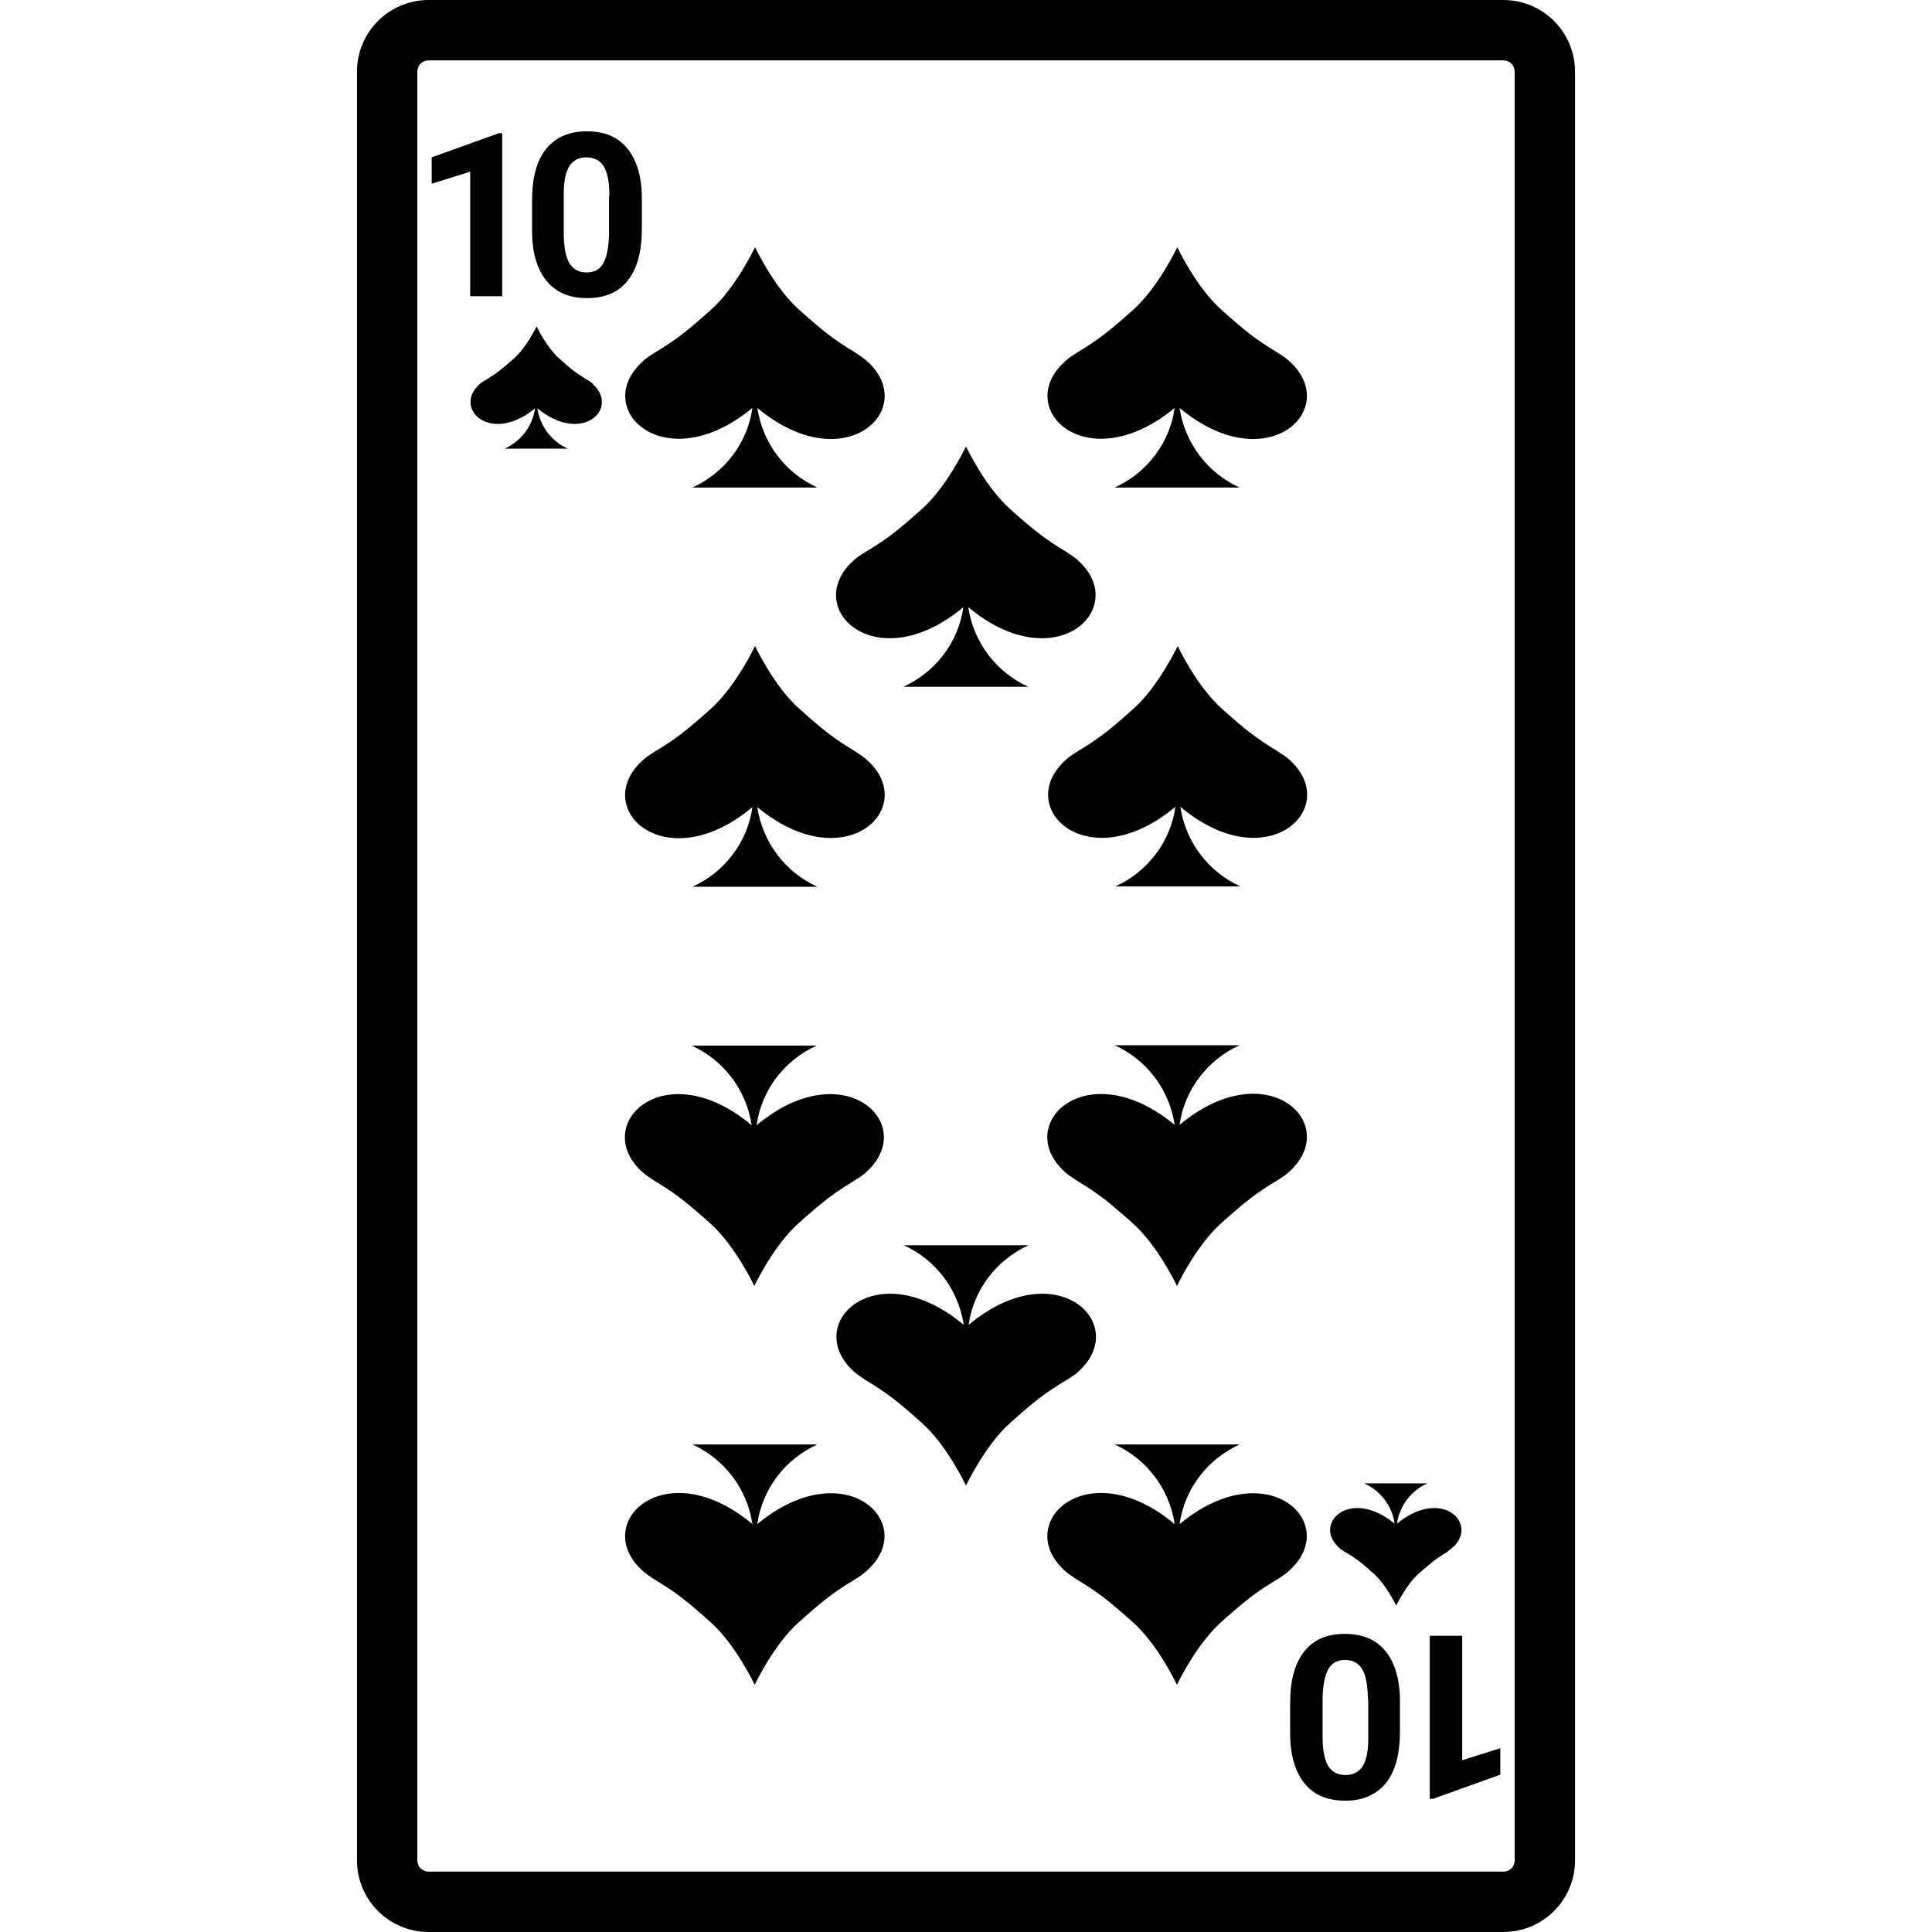
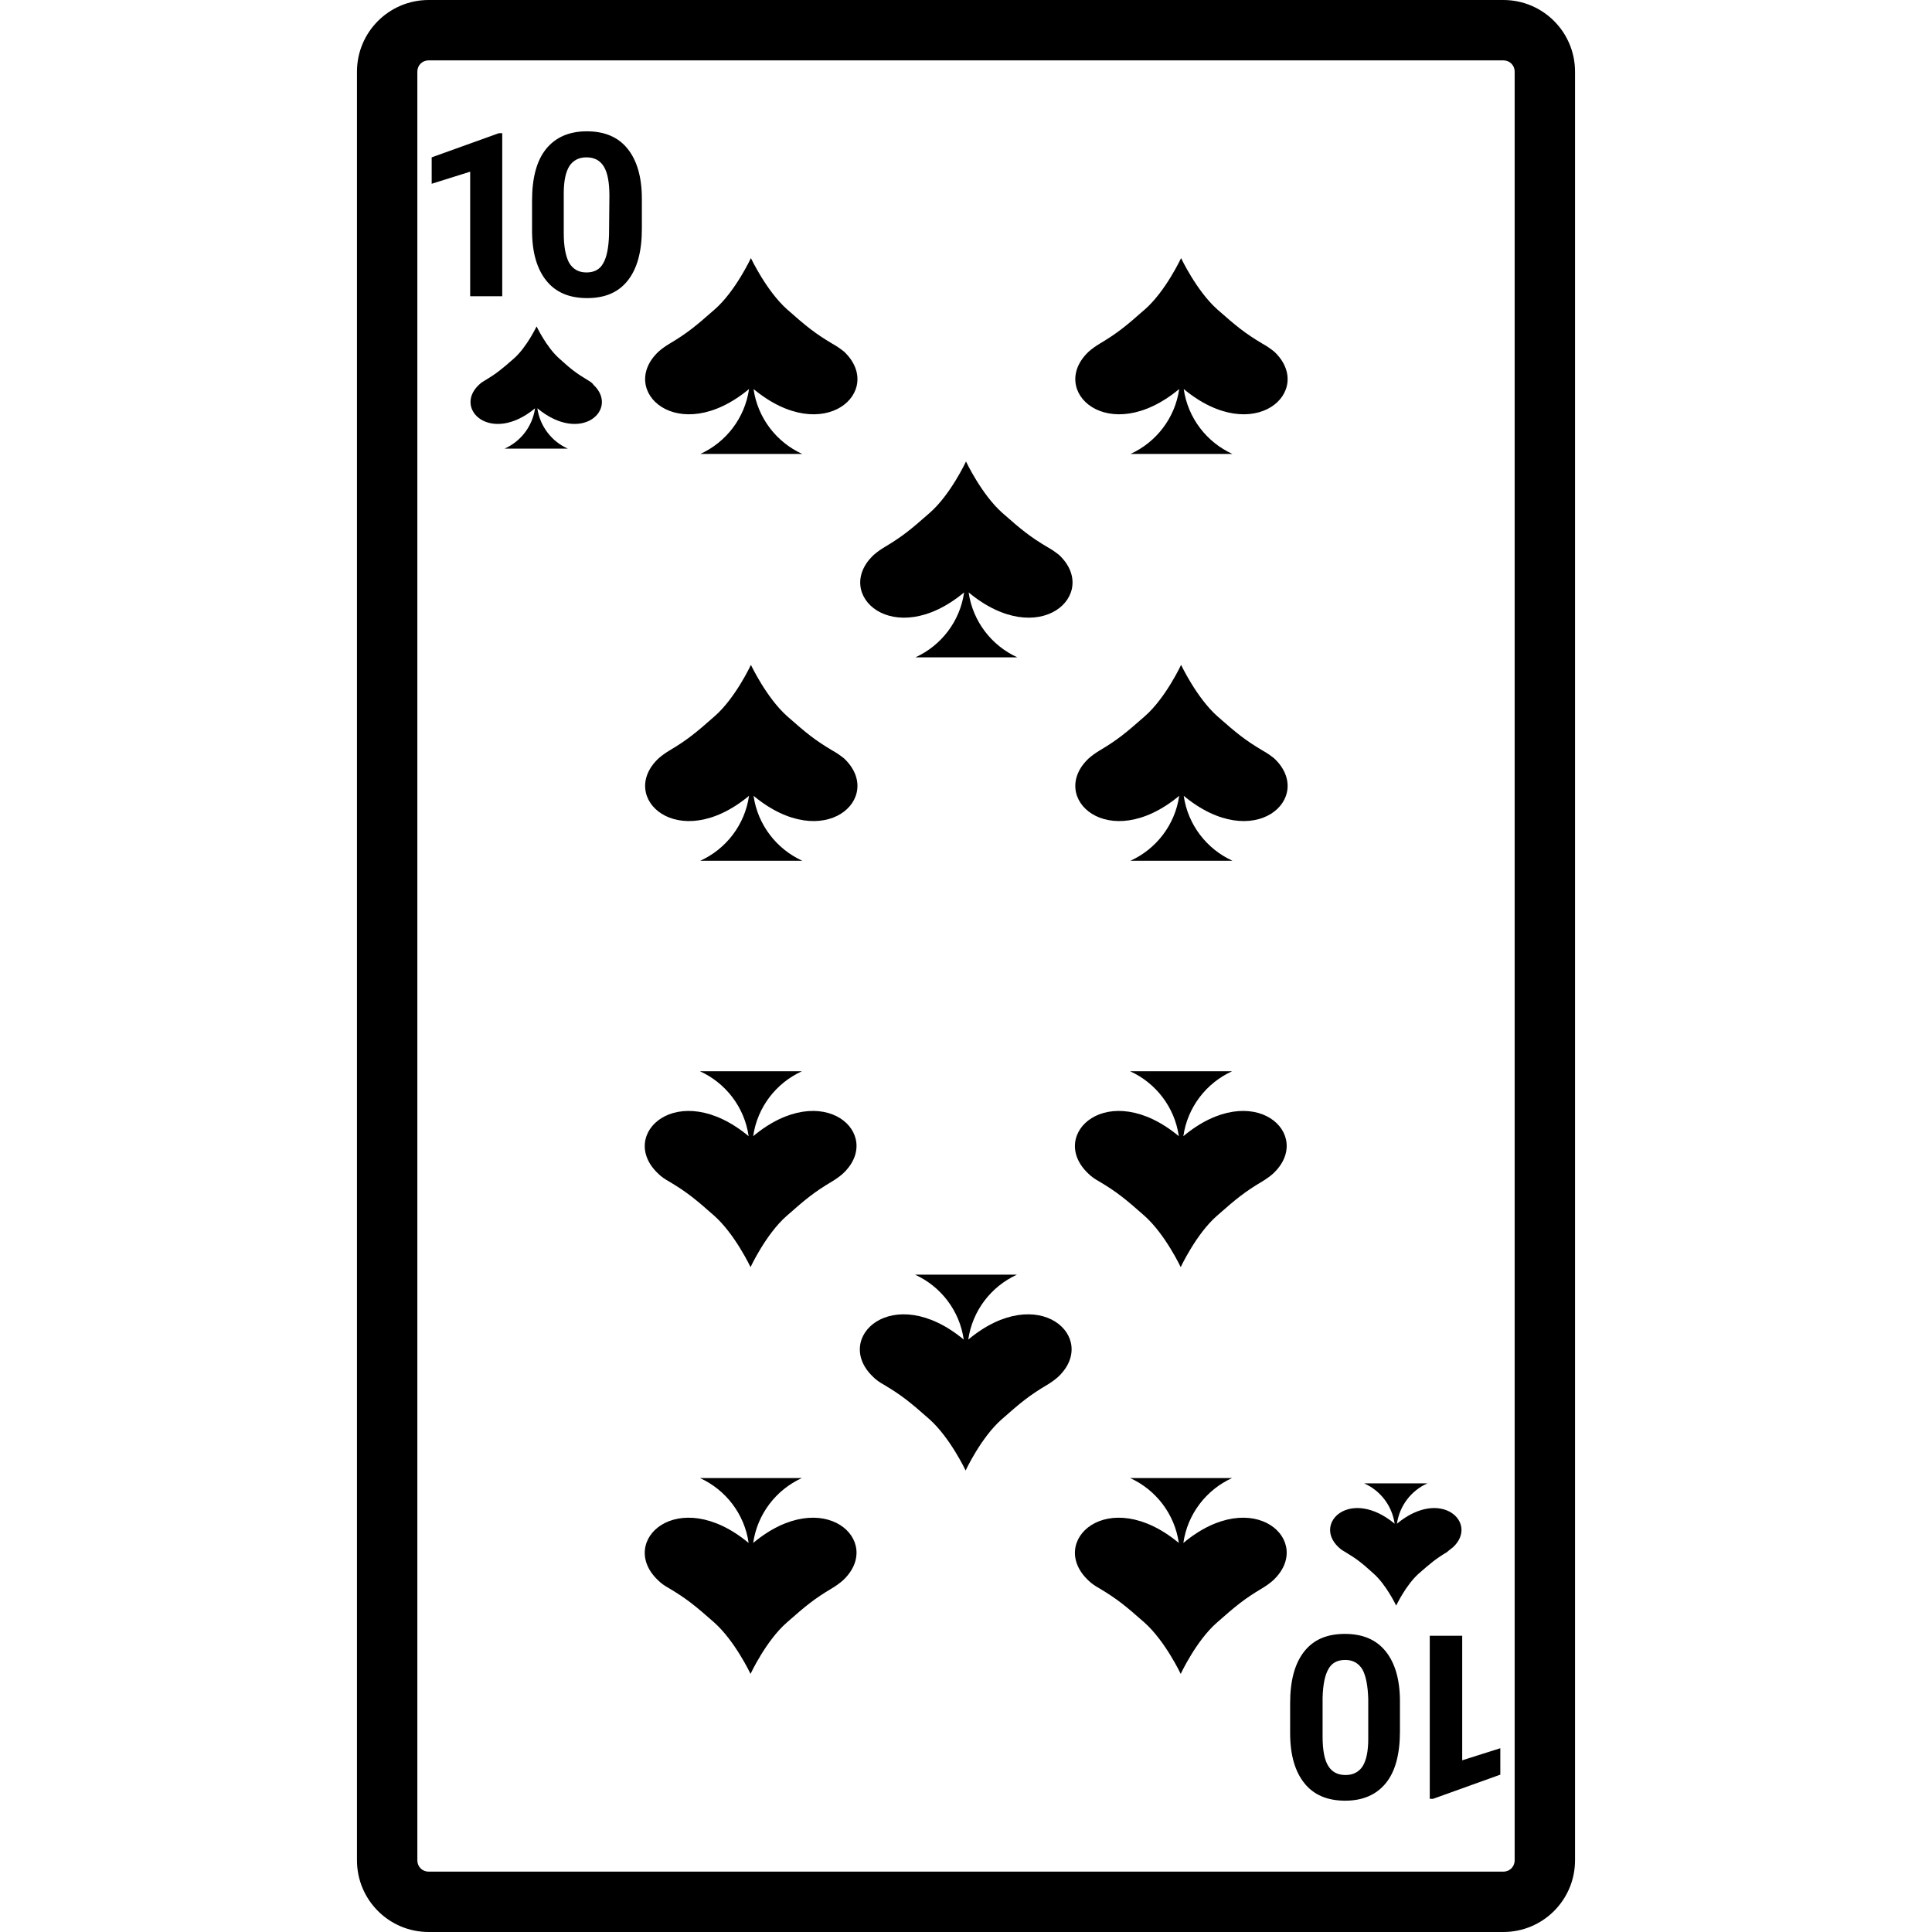
- <svg xmlns="http://www.w3.org/2000/svg" version="1.1" x="0" y="0" viewBox="0 0 512 512" xml:space="preserve">
-   <path d="m387.4 466.5 10.2-3.2v7l-17.8 6.4h-.9v-43.2h8.6v33zm-20.2-28.9c2.5 3.1 3.8 7.5 3.8 13.3v7.9c0 6-1.2 10.6-3.7 13.7-2.5 3.1-6.1 4.7-10.8 4.7-4.7 0-8.3-1.5-10.8-4.6-2.5-3.1-3.8-7.5-3.8-13.3v-7.9c0-6 1.2-10.5 3.7-13.7 2.5-3.2 6.1-4.7 10.8-4.7 4.7 0 8.3 1.5 10.8 4.6zm-4.7 12.7c0-3.5-.5-6.1-1.4-7.8-1-1.7-2.5-2.6-4.6-2.6-2.1 0-3.6.8-4.5 2.5-.9 1.6-1.4 4.1-1.5 7.5v10.3c0 3.6.5 6.2 1.5 7.8 1 1.6 2.5 2.4 4.6 2.4 2 0 3.5-.8 4.5-2.3 1-1.6 1.5-4 1.5-7.3v-10.5zM133.1 78.4V35.3h-.9l-17.8 6.4v7l10.2-3.2v33h8.5zm33.3-4.1c-2.5 3.2-6.1 4.7-10.8 4.7-4.7 0-8.3-1.5-10.8-4.6-2.5-3.1-3.8-7.5-3.8-13.3v-7.9c0-6 1.2-10.6 3.7-13.7 2.5-3.1 6.1-4.7 10.8-4.7 4.7 0 8.3 1.5 10.8 4.6 2.5 3.1 3.8 7.5 3.8 13.3v7.9c0 6-1.2 10.5-3.7 13.7zm-4.9-22.4c0-3.6-.5-6.2-1.5-7.8-1-1.6-2.5-2.4-4.6-2.4-2 0-3.5.8-4.5 2.3-1 1.6-1.5 4-1.5 7.3v10.5c0 3.5.5 6.1 1.4 7.8 1 1.7 2.5 2.6 4.6 2.6 2.1 0 3.6-.8 4.5-2.5.9-1.6 1.4-4.1 1.5-7.5V51.9zm-5.8 48.8c-3-1.8-4.3-2.8-7.5-5.7-3.4-3-6-8.5-6-8.5s-2.6 5.5-6 8.5c-3.2 2.8-4.5 3.9-7.5 5.7-.7.4-1.3.8-1.8 1.3-6.8 6.4 3.2 15.9 14.9 6.2-.7 4.8-3.8 8.8-8.1 10.7h16.8c-4.3-1.9-7.4-5.9-8.1-10.7 11.7 9.7 21.7.2 14.9-6.2-.3-.5-.9-.9-1.6-1.3zM385.1 410c6.8-6.4-3.2-15.9-14.9-6.2.7-4.8 3.8-8.8 8.1-10.7h-16.8c4.3 1.9 7.4 5.9 8.1 10.7-11.7-9.7-21.7-.2-14.9 6.2.5.5 1.1.9 1.8 1.3 3 1.8 4.3 2.8 7.5 5.7 3.4 3 6 8.5 6 8.5s2.6-5.5 6-8.5c3.2-2.8 4.5-3.9 7.5-5.7.4-.4 1-.8 1.6-1.3zM199.4 108.1c-1.3 9.4-7.5 17.3-15.9 21.1h33.1c-8.4-3.8-14.5-11.7-15.9-21.1 23 19.2 42.8.5 29.4-12.1-1-1-2.3-1.8-3.5-2.6-5.8-3.5-8.4-5.6-14.7-11.2-6.8-6-11.8-16.7-11.8-16.7s-5.1 10.8-11.8 16.7c-6.3 5.6-8.9 7.7-14.7 11.2-1.3.8-2.5 1.6-3.5 2.6-13.5 12.5 6.2 31.2 29.3 12.1zm111.9 0c-1.3 9.4-7.5 17.3-15.9 21.1h33.1c-8.4-3.8-14.5-11.7-15.9-21.1 23 19.2 42.8.5 29.4-12.1-1-1-2.3-1.8-3.5-2.6-5.8-3.5-8.4-5.6-14.7-11.2-6.8-6-11.8-16.7-11.8-16.7s-5.1 10.8-11.8 16.7c-6.3 5.6-8.9 7.7-14.7 11.2-1.3.8-2.5 1.6-3.5 2.6-13.5 12.5 6.2 31.2 29.3 12.1zm-85.4 40.7c-13.4 12.6 6.4 31.3 29.4 12.1-1.3 9.4-7.5 17.3-15.9 21.1h33.1c-8.4-3.8-14.5-11.7-15.9-21.1 23 19.2 42.8.5 29.4-12.1-1-1-2.3-1.8-3.5-2.6-5.8-3.5-8.4-5.6-14.7-11.2-6.8-6-11.8-16.7-11.8-16.7s-5.1 10.8-11.8 16.7c-6.3 5.6-8.9 7.7-14.7 11.2-1.3.8-2.6 1.6-3.6 2.6zm4.2 52.9c-1-1-2.3-1.8-3.5-2.6-5.8-3.5-8.4-5.6-14.7-11.2-6.8-6-11.8-16.7-11.8-16.7S195 182 188.2 188c-6.3 5.6-8.9 7.7-14.7 11.2-1.3.8-2.5 1.6-3.5 2.6-13.4 12.6 6.4 31.3 29.4 12.1-1.3 9.4-7.5 17.3-15.9 21.1h33.1c-8.4-3.8-14.5-11.7-15.9-21.1 23.1 19.1 42.8.4 29.4-12.2zm112 0c-1-1-2.3-1.8-3.5-2.6-5.8-3.5-8.4-5.6-14.7-11.2-6.8-6-11.8-16.7-11.8-16.7s-5.1 10.8-11.8 16.7c-6.3 5.6-8.9 7.7-14.7 11.2-1.3.8-2.5 1.6-3.5 2.6-13.4 12.6 6.4 31.3 29.4 12.1-1.3 9.4-7.5 17.3-15.9 21.1h33.1c-8.4-3.8-14.5-11.7-15.9-21.1 22.9 19.2 42.6.5 29.3-12.1zm-29.5 202.2c1.3-9.4 7.5-17.3 15.9-21.1h-33.1c8.4 3.8 14.5 11.7 15.9 21.1-23-19.2-42.8-.5-29.4 12.1 1 1 2.3 1.8 3.5 2.6 5.8 3.5 8.4 5.6 14.7 11.2 6.8 6 11.8 16.7 11.8 16.7s5.1-10.8 11.8-16.7c6.3-5.6 8.9-7.7 14.7-11.2 1.3-.8 2.5-1.6 3.5-2.6 13.5-12.5-6.2-31.2-29.3-12.1zm-111.9 0c1.3-9.4 7.5-17.3 15.9-21.1h-33.1c8.4 3.8 14.5 11.7 15.9 21.1-23-19.2-42.8-.5-29.4 12.1 1 1 2.3 1.8 3.5 2.6 5.8 3.5 8.4 5.6 14.7 11.2 6.8 6 11.8 16.7 11.8 16.7s5.1-10.8 11.8-16.7c6.3-5.6 8.9-7.7 14.7-11.2 1.3-.8 2.5-1.6 3.5-2.6 13.5-12.5-6.2-31.2-29.3-12.1zm85.4-40.7c13.4-12.6-6.4-31.3-29.4-12.1 1.3-9.4 7.5-17.3 15.9-21.1h-33.1c8.4 3.8 14.5 11.7 15.9 21.1-23-19.2-42.8-.5-29.4 12.1 1 1 2.3 1.8 3.5 2.6 5.8 3.5 8.4 5.6 14.7 11.2 6.8 6 11.8 16.7 11.8 16.7s5.1-10.8 11.8-16.7c6.3-5.6 8.9-7.7 14.7-11.2 1.3-.8 2.6-1.6 3.6-2.6zm-4.2-52.9c1 1 2.3 1.8 3.5 2.6 5.8 3.5 8.4 5.6 14.7 11.2 6.8 6 11.8 16.7 11.8 16.7S317 330 323.8 324c6.3-5.6 8.9-7.7 14.7-11.2 1.3-.8 2.5-1.6 3.5-2.6 13.4-12.6-6.4-31.3-29.4-12.1 1.3-9.4 7.5-17.3 15.9-21.1h-33.1c8.4 3.8 14.5 11.7 15.9 21.1-23.1-19.1-42.8-.4-29.4 12.2zm-112 0c1 1 2.3 1.8 3.5 2.6 5.8 3.5 8.4 5.6 14.7 11.2 6.8 6 11.8 16.7 11.8 16.7s5.1-10.8 11.8-16.7c6.3-5.6 8.9-7.7 14.7-11.2 1.3-.8 2.5-1.6 3.5-2.6 13.4-12.6-6.4-31.3-29.4-12.1 1.3-9.4 7.5-17.3 15.9-21.1h-33.1c8.4 3.8 14.5 11.7 15.9 21.1-22.9-19.2-42.6-.5-29.3 12.1zM417.4 19v474c0 10.5-8.5 19-19 19H113.6c-10.5 0-19-8.5-19-19V19c0-10.5 8.5-19 19-19h284.8c10.5 0 19 8.5 19 19zm-16 0c0-1.7-1.3-3-3-3H113.6c-1.7 0-3 1.3-3 3v474c0 1.7 1.3 3 3 3h284.8c1.7 0 3-1.3 3-3V19z" />
+ <svg xmlns="http://www.w3.org/2000/svg" viewBox="0 0 512 512" style="enable-background:new 0 0 512 512" xml:space="preserve">
+   <path d="M124.6 78.5v-33l-10.2 3.2v-7l17.8-6.4h.9v43.2h-8.5zm31.1 22.2c-3-1.8-4.3-2.8-7.5-5.7-3.4-3-6-8.5-6-8.5s-2.6 5.5-6 8.5c-3.2 2.8-4.5 3.9-7.5 5.7-.7.4-1.3.8-1.8 1.3-6.8 6.4 3.2 15.9 14.9 6.2-.7 4.8-3.8 8.8-8.1 10.7h16.8c-4.3-1.9-7.4-5.9-8.1-10.7 11.7 9.7 21.7.2 14.9-6.2-.3-.5-.9-.9-1.6-1.3zm231.8 332.8h-8.6v43.2h.9l17.8-6.4v-7l-10.1 3.2v-33zm-2.4-23.5c6.8-6.4-3.2-15.9-14.9-6.2.7-4.8 3.8-8.8 8.1-10.7h-16.8c4.3 1.9 7.4 5.9 8.1 10.7-11.7-9.7-21.7-.2-14.9 6.2.5.5 1.1.9 1.8 1.3 3 1.8 4.3 2.8 7.5 5.7 3.4 3 6 8.5 6 8.5s2.6-5.5 6-8.5c3.2-2.8 4.5-3.9 7.5-5.7.4-.4 1-.8 1.6-1.3zm32.3-391v474c0 10.5-8.5 19-19 19H113.6c-10.5 0-19-8.5-19-19V19c0-10.5 8.5-19 19-19h284.8c10.5 0 19 8.5 19 19zm-16 0c0-1.7-1.3-3-3-3H113.6c-1.7 0-3 1.3-3 3v474c0 1.7 1.3 3 3 3h284.8c1.7 0 3-1.3 3-3V19zm-34.2 418.6c2.5 3.1 3.8 7.5 3.8 13.3v7.9c0 6-1.2 10.6-3.7 13.7-2.5 3.1-6.1 4.7-10.8 4.7-4.7 0-8.3-1.5-10.8-4.6-2.5-3.1-3.8-7.5-3.8-13.3v-7.9c0-6 1.2-10.5 3.7-13.7s6.1-4.7 10.8-4.7 8.3 1.5 10.8 4.6zm-4.6 12.7c-.1-3.5-.6-6.1-1.5-7.8-1-1.7-2.5-2.6-4.6-2.6-2.1 0-3.6.8-4.5 2.5-.9 1.6-1.4 4.1-1.5 7.5v10.3c0 3.6.5 6.2 1.5 7.8s2.5 2.4 4.6 2.4c2 0 3.5-.8 4.5-2.3 1-1.6 1.5-4 1.5-7.3v-10.5zM166.3 39.4c2.5 3.1 3.8 7.5 3.8 13.3v7.9c0 6-1.2 10.5-3.7 13.7s-6.1 4.7-10.8 4.7c-4.7 0-8.3-1.5-10.8-4.6-2.5-3.1-3.8-7.5-3.8-13.3v-7.9c0-6 1.2-10.6 3.7-13.7s6.1-4.7 10.8-4.7 8.3 1.5 10.8 4.6zm-4.8 12.5c0-3.6-.5-6.2-1.5-7.8-1-1.6-2.5-2.4-4.6-2.4-2 0-3.5.8-4.5 2.3-1 1.6-1.5 4-1.5 7.3v10.5c0 3.5.5 6.1 1.4 7.8 1 1.7 2.5 2.6 4.6 2.6 2.1 0 3.6-.8 4.5-2.5.9-1.6 1.4-4.1 1.5-7.5l.1-10.3zm59.1 39.2c-4.7-2.8-6.9-4.6-12-9.1-5.5-4.9-9.6-13.6-9.6-13.6s-4.1 8.8-9.6 13.6c-5.1 4.5-7.3 6.3-12 9.1-1 .6-2 1.3-2.9 2.1-10.9 10.3 5.2 25.5 24 9.9-1.1 7.7-6.1 14.1-12.9 17.2h27c-6.8-3.1-11.8-9.5-12.9-17.2 18.8 15.6 34.9.4 24-9.9-1-.8-2-1.5-3.1-2.1zm114 0c-4.7-2.8-6.9-4.6-12-9.1-5.5-4.9-9.6-13.6-9.6-13.6s-4.1 8.8-9.6 13.6c-5.1 4.5-7.3 6.3-12 9.1-1 .6-2 1.3-2.9 2.1-10.9 10.3 5.2 25.5 24 9.9-1.1 7.7-6.1 14.1-12.9 17.2h27c-6.8-3.1-11.8-9.5-12.9-17.2 18.8 15.6 34.9.4 24-9.9-1-.8-2-1.5-3.1-2.1zm-57 53.9c-4.7-2.8-6.9-4.6-12-9.1-5.5-4.9-9.6-13.6-9.6-13.6s-4.1 8.8-9.6 13.6c-5.1 4.5-7.3 6.3-12 9.1-1 .6-2 1.3-2.9 2.1-10.9 10.3 5.2 25.5 24 9.9-1.1 7.7-6.1 14.1-12.9 17.2h27c-6.8-3.1-11.8-9.5-12.9-17.2 18.8 15.6 34.9.4 24-9.9-1-.8-2-1.5-3.1-2.1zm-57 53.9c-4.7-2.8-6.9-4.6-12-9.1-5.5-4.9-9.6-13.6-9.6-13.6s-4.1 8.8-9.6 13.6c-5.1 4.5-7.3 6.3-12 9.1-1 .6-2 1.3-2.9 2.1-10.9 10.3 5.2 25.5 24 9.9-1.1 7.7-6.1 14.1-12.9 17.2h27c-6.8-3.1-11.8-9.5-12.9-17.2 18.8 15.6 34.9.4 24-9.9-1-.8-2-1.5-3.1-2.1zm114 0c-4.7-2.8-6.9-4.6-12-9.1-5.5-4.9-9.6-13.6-9.6-13.6s-4.1 8.8-9.6 13.6c-5.1 4.5-7.3 6.3-12 9.1-1 .6-2 1.3-2.9 2.1-10.9 10.3 5.2 25.5 24 9.9-1.1 7.7-6.1 14.1-12.9 17.2h27c-6.8-3.1-11.8-9.5-12.9-17.2 18.8 15.6 34.9.4 24-9.9-1-.8-2-1.5-3.1-2.1zm-21 210c1.1-7.7 6.1-14.1 12.9-17.2h-27c6.8 3.1 11.8 9.5 12.9 17.2-18.8-15.6-34.9-.4-24 9.9.8.8 1.8 1.5 2.9 2.1 4.7 2.8 6.9 4.6 12 9.1 5.5 4.9 9.6 13.6 9.6 13.6s4.1-8.8 9.6-13.6c5.1-4.5 7.3-6.3 12-9.1 1-.6 2-1.3 2.9-2.1 11-10.3-5.1-25.5-23.8-9.9zm-114 0c1.1-7.7 6.1-14.1 12.9-17.2h-27c6.8 3.1 11.8 9.5 12.9 17.2-18.8-15.6-34.9-.4-24 9.9.8.8 1.8 1.5 2.9 2.1 4.7 2.8 6.9 4.6 12 9.1 5.5 4.9 9.6 13.6 9.6 13.6s4.1-8.8 9.6-13.6c5.1-4.5 7.3-6.3 12-9.1 1-.6 2-1.3 2.9-2.1 11-10.3-5.1-25.5-23.8-9.9zm57-53.9c1.1-7.7 6.1-14.1 12.9-17.2h-27c6.8 3.1 11.8 9.5 12.9 17.2-18.8-15.6-34.9-.4-24 9.9.8.8 1.8 1.5 2.9 2.1 4.7 2.8 6.9 4.6 12 9.1 5.5 4.9 9.6 13.6 9.6 13.6s4.1-8.8 9.6-13.6c5.1-4.5 7.3-6.3 12-9.1 1-.6 2-1.3 2.9-2.1 11-10.3-5.1-25.5-23.8-9.9zm57-53.9c1.1-7.7 6.1-14.1 12.9-17.2h-27c6.8 3.1 11.8 9.5 12.9 17.2-18.8-15.6-34.9-.4-24 9.9.8.8 1.8 1.5 2.9 2.1 4.7 2.8 6.9 4.6 12 9.1 5.5 4.9 9.6 13.6 9.6 13.6s4.1-8.8 9.6-13.6c5.1-4.5 7.3-6.3 12-9.1 1-.6 2-1.3 2.9-2.1 11-10.3-5.1-25.5-23.8-9.9zm-114 0c1.1-7.7 6.1-14.1 12.9-17.2h-27c6.8 3.1 11.8 9.5 12.9 17.2-18.8-15.6-34.9-.4-24 9.9.8.8 1.8 1.5 2.9 2.1 4.7 2.8 6.9 4.6 12 9.1 5.5 4.9 9.6 13.6 9.6 13.6s4.1-8.8 9.6-13.6c5.1-4.5 7.3-6.3 12-9.1 1-.6 2-1.3 2.9-2.1 11-10.3-5.1-25.5-23.8-9.9z" />
</svg>
